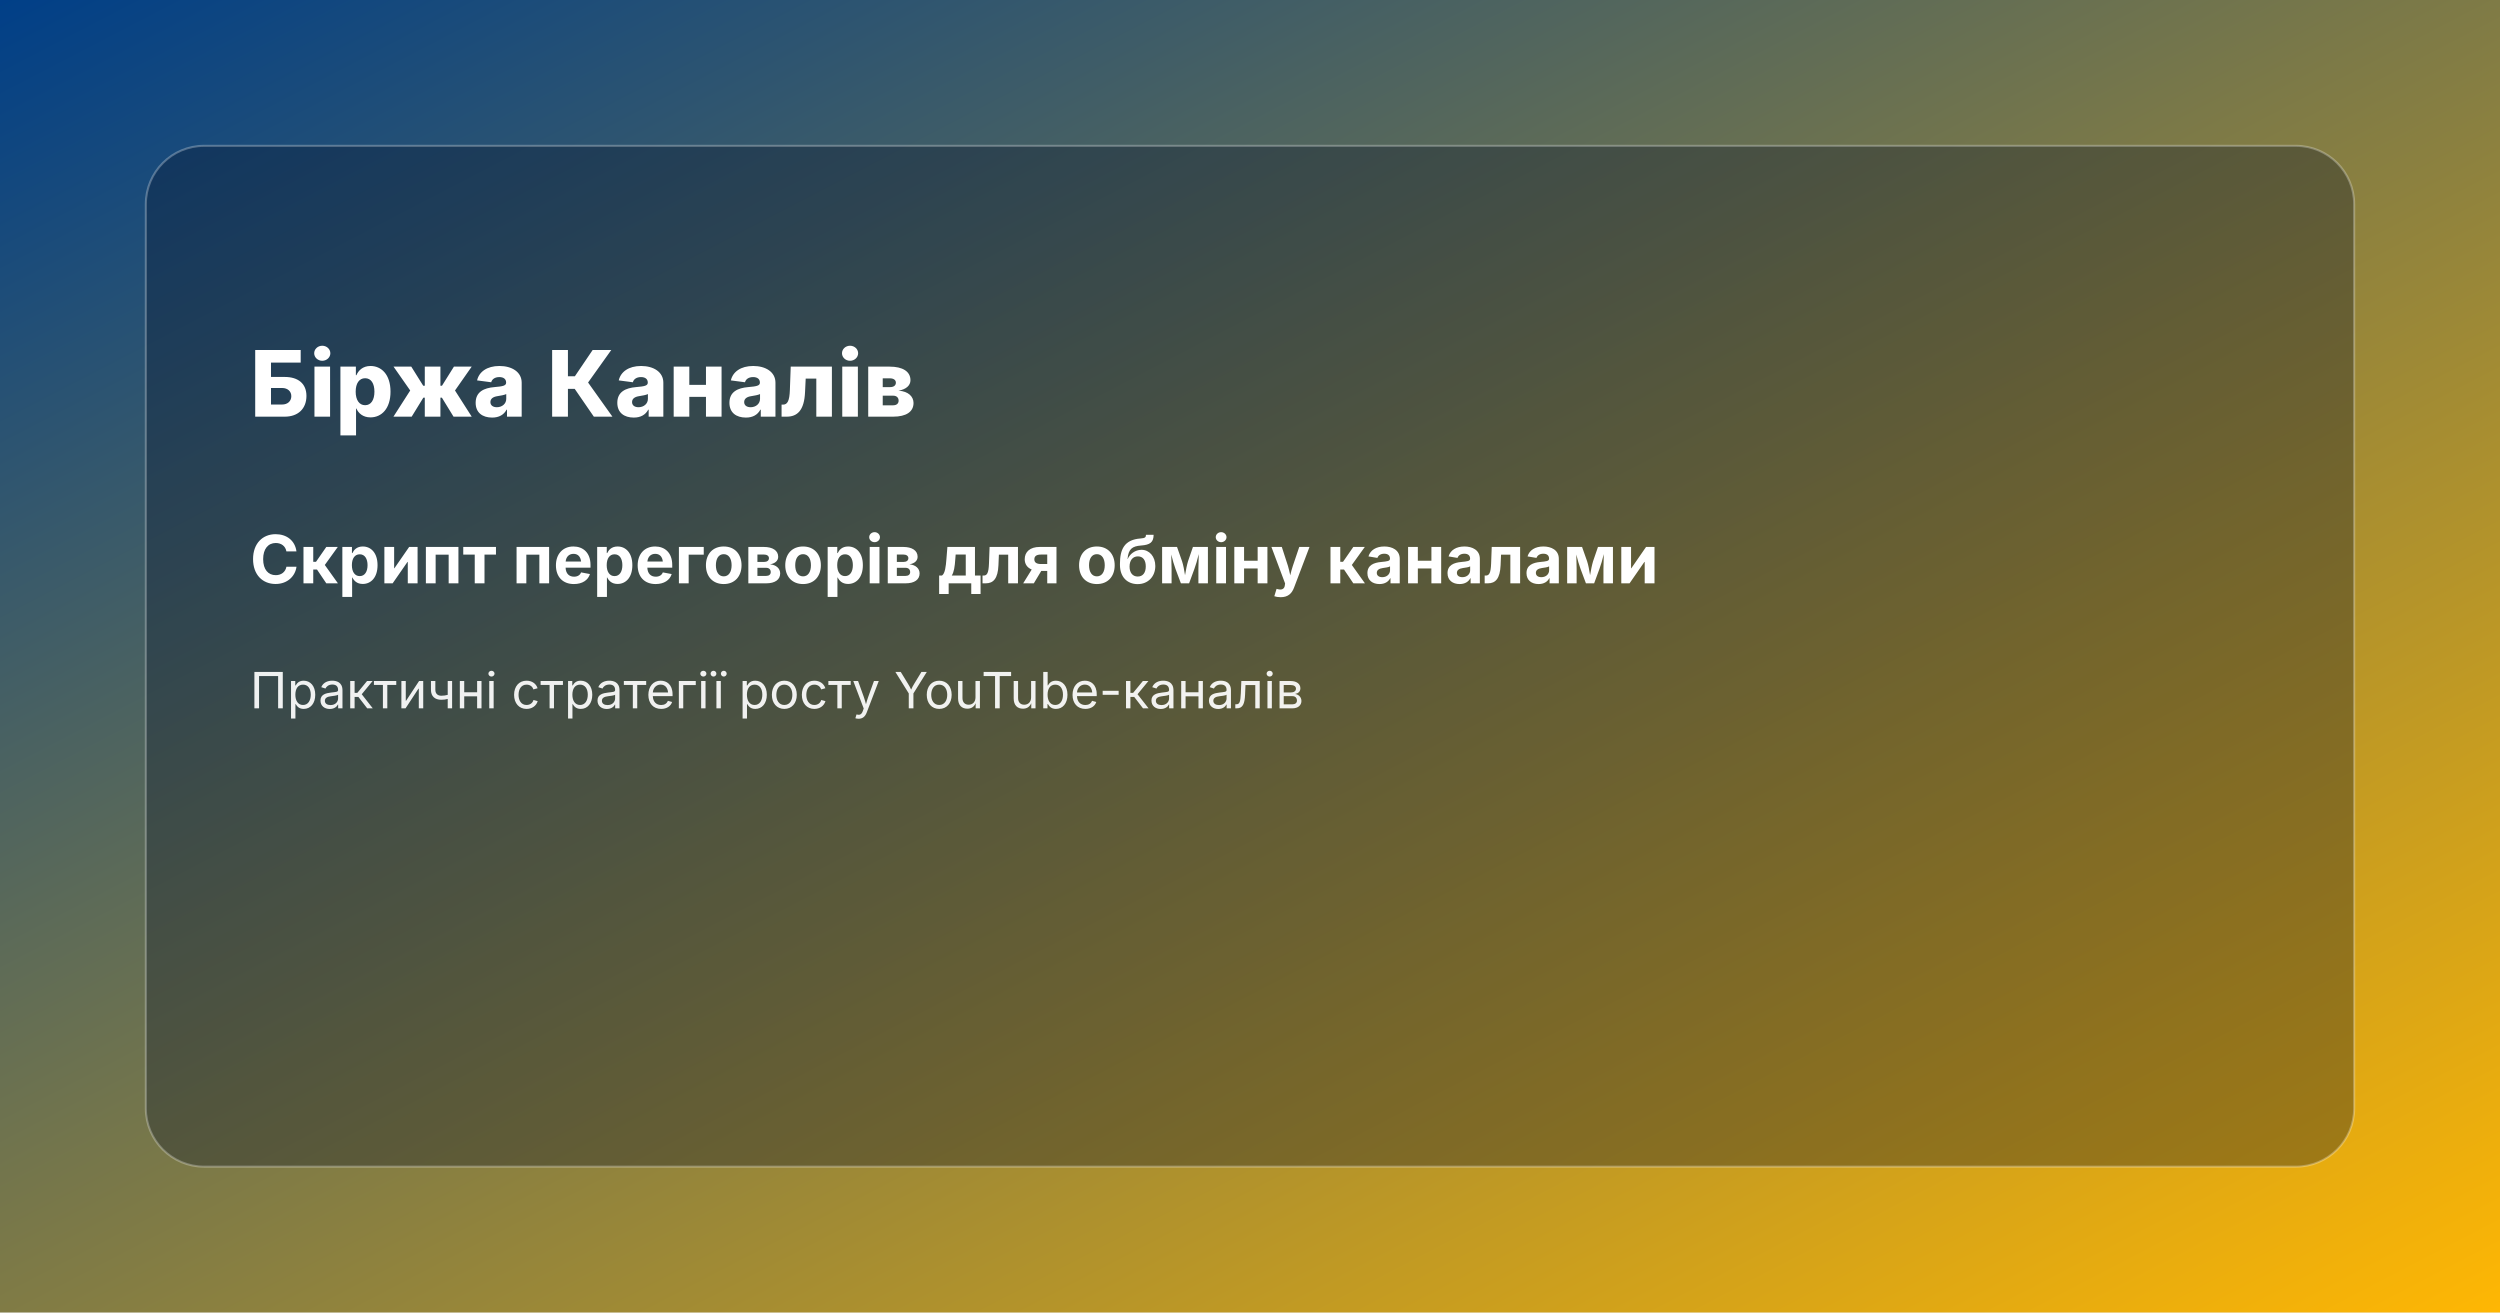
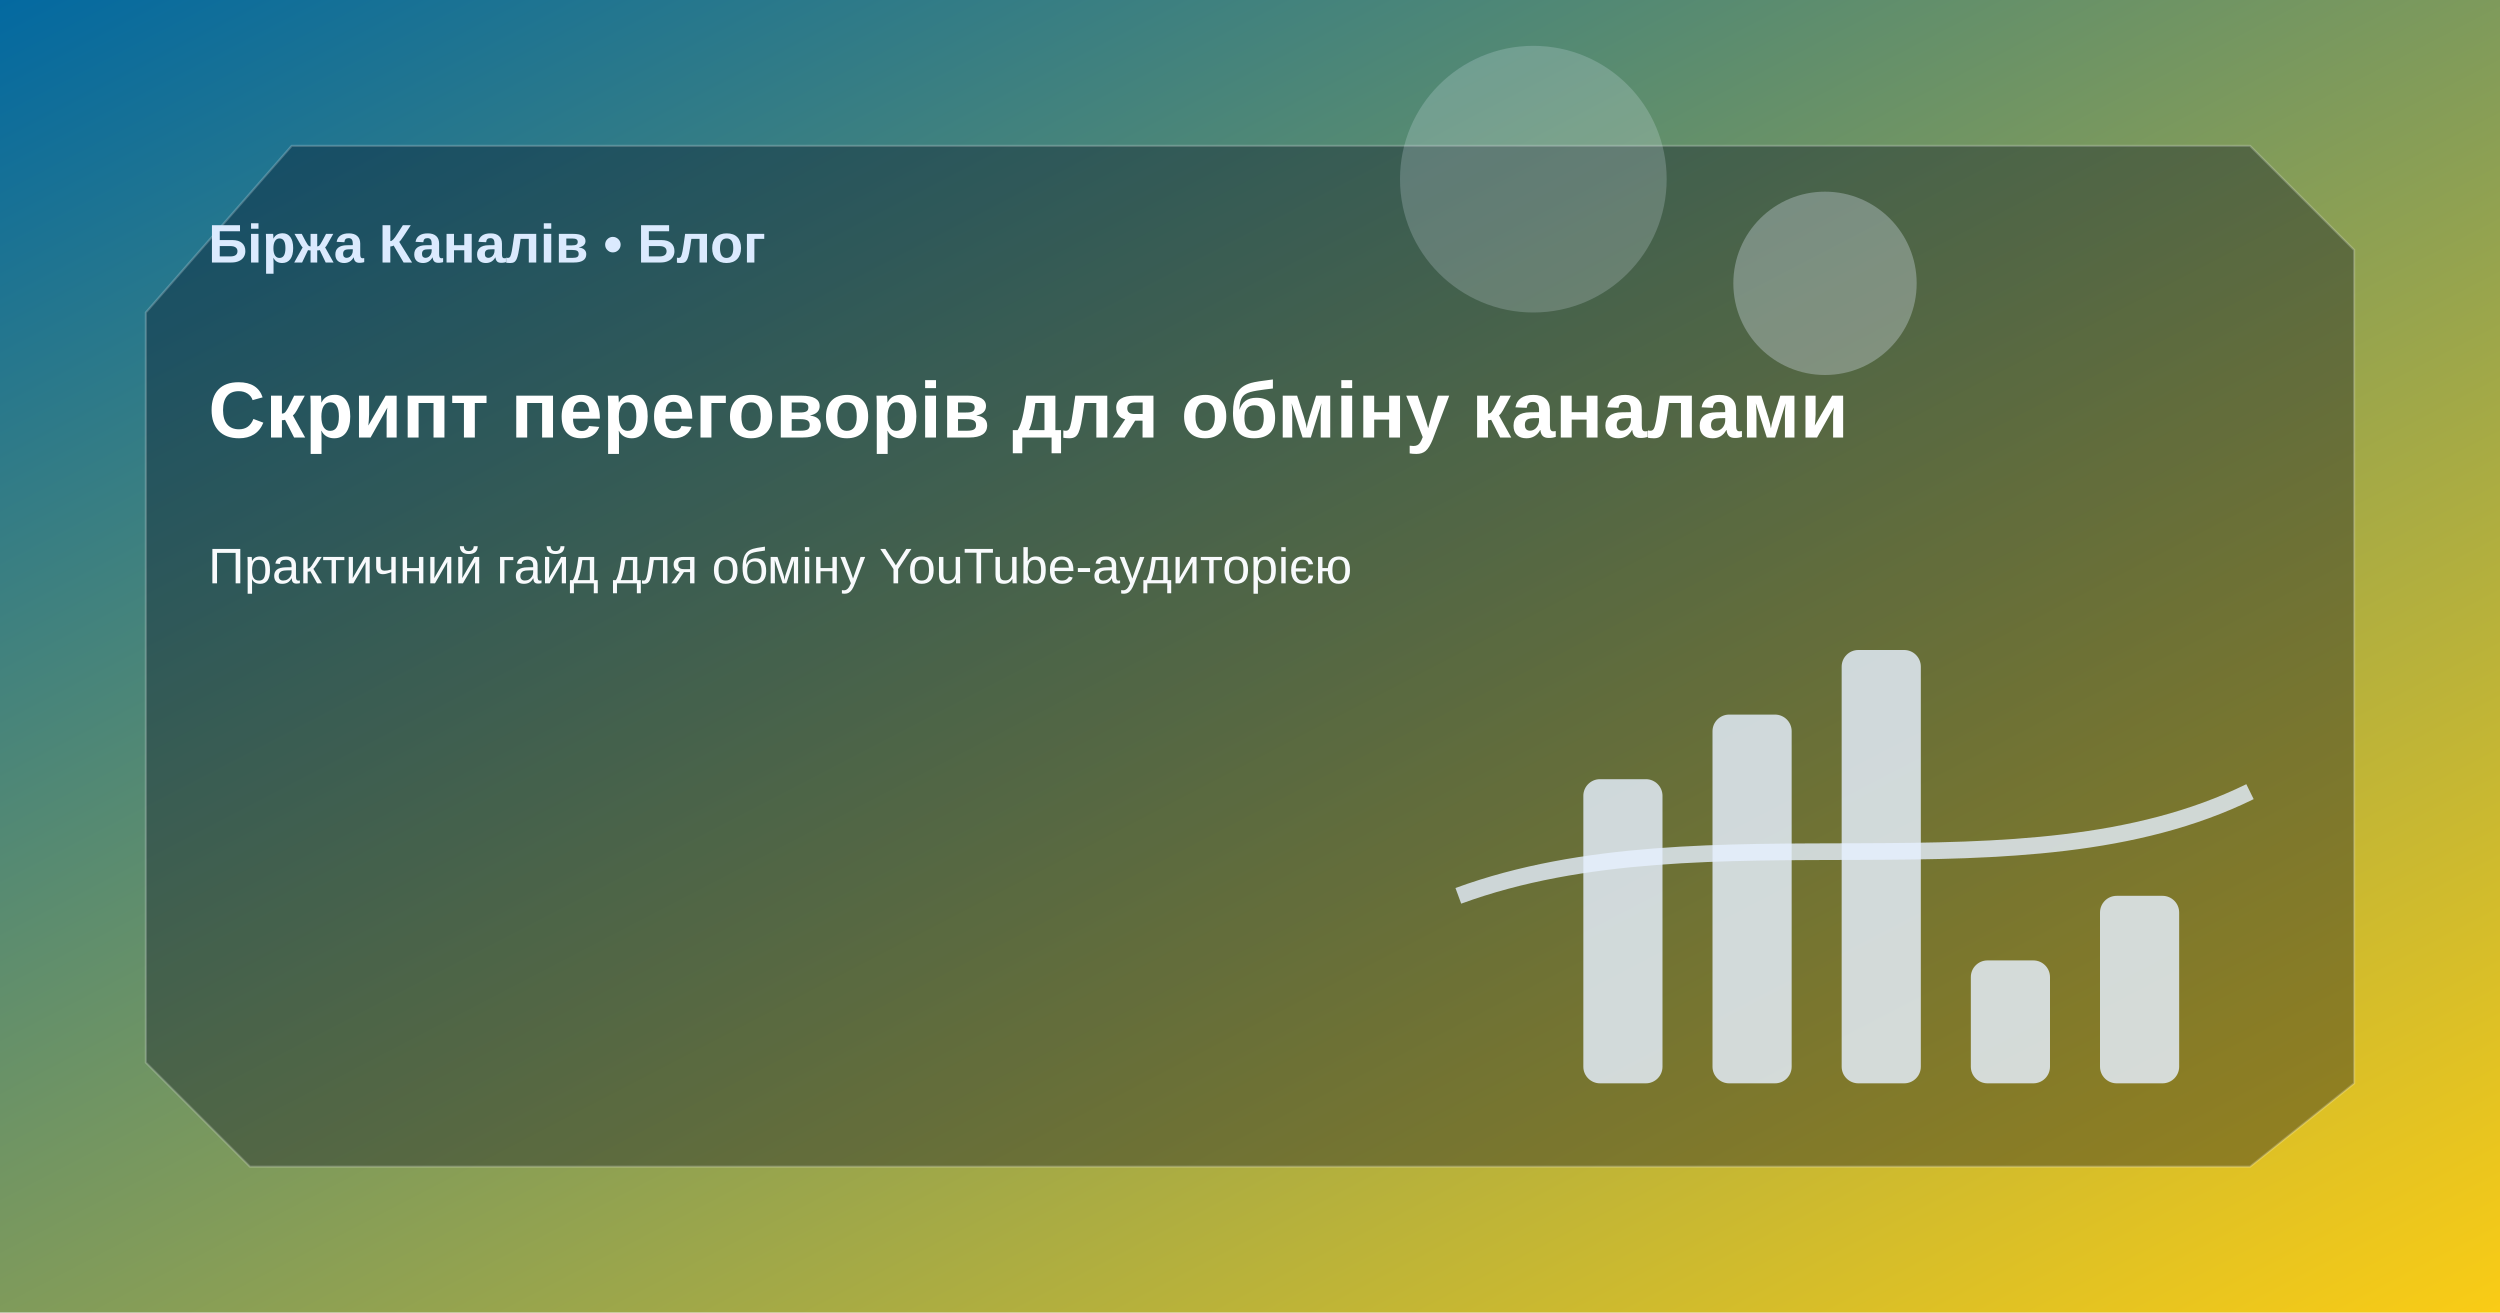
<svg xmlns="http://www.w3.org/2000/svg" width="1200" height="630" viewBox="0 0 1200 630" role="img" aria-label="Скрипт переговорів для обміну каналами">
  <defs>
-     <linearGradient id="g" x1="0" y1="0" x2="1" y2="1">
-       <stop offset="0%" stop-color="#003f88" />
-       <stop offset="100%" stop-color="#ffb703" />
+     <linearGradient id="bg-3" x1="0" y1="0" x2="1" y2="1">
+       <stop offset="0%" stop-color="#0369a1" />
+       <stop offset="100%" stop-color="#facc15" />
    </linearGradient>
  </defs>
-   <rect width="1200" height="630" fill="url(#g)" />
-   <rect x="70" y="70" width="1060" height="490" rx="28" fill="rgba(5,15,35,.32)" stroke="rgba(255,255,255,.28)" />
-   <text x="120" y="200" fill="#fff" font-size="44" font-weight="800" font-family="Inter,Arial,sans-serif">Біржа Каналів</text>
-   <text x="120" y="280" fill="#fff" font-size="32" font-weight="700" font-family="Inter,Arial,sans-serif">Скрипт переговорів для обміну каналами</text>
-   <text x="120" y="340" fill="rgba(255,255,255,.92)" font-size="24" font-family="Inter,Arial,sans-serif">Практичні стратегії росту YouTube-каналів</text>
+   <rect width="1200" height="630" fill="url(#bg-3)" />
+   <path d="M70 150 L140 70 H1080 L1130 120 V520 L1080 560 H120 L70 510 Z" fill="rgba(7,12,30,.36)" stroke="rgba(255,255,255,.22)" />
+   <circle cx="736" cy="86" r="64" fill="#e6f0ff" opacity="0.21" />
+   <circle cx="876" cy="136" r="44" fill="#e6f0ff" opacity="0.31" />
+   <path d="M700 430 C820 386, 970 434, 1080 380" stroke="#e6f0ff" stroke-width="8" fill="none" opacity="0.8" />
+   <rect x="760" y="374" width="38" height="146" rx="8" fill="#e6f0ff" opacity="0.82" />
+   <rect x="822" y="343" width="38" height="177" rx="8" fill="#e6f0ff" opacity="0.82" />
+   <rect x="884" y="312" width="38" height="208" rx="8" fill="#e6f0ff" opacity="0.82" />
+   <rect x="946" y="461" width="38" height="59" rx="8" fill="#e6f0ff" opacity="0.82" />
+   <rect x="1008" y="430" width="38" height="90" rx="8" fill="#e6f0ff" opacity="0.82" />
+   <text x="100" y="126" fill="#dbeafe" font-size="26" font-weight="700" font-family="Segoe UI, Arial, sans-serif">Біржа Каналів • Блог</text>
+   <text x="100" y="210" fill="#ffffff" font-size="38" font-weight="800" font-family="Segoe UI, Arial, sans-serif">Скрипт переговорів для обміну каналами</text>
+   <text x="100" y="280" fill="#f8fafc" font-size="24" font-weight="500" font-family="Segoe UI, Arial, sans-serif">Практичний гайд для обміну YouTube-аудиторією</text>
</svg>
